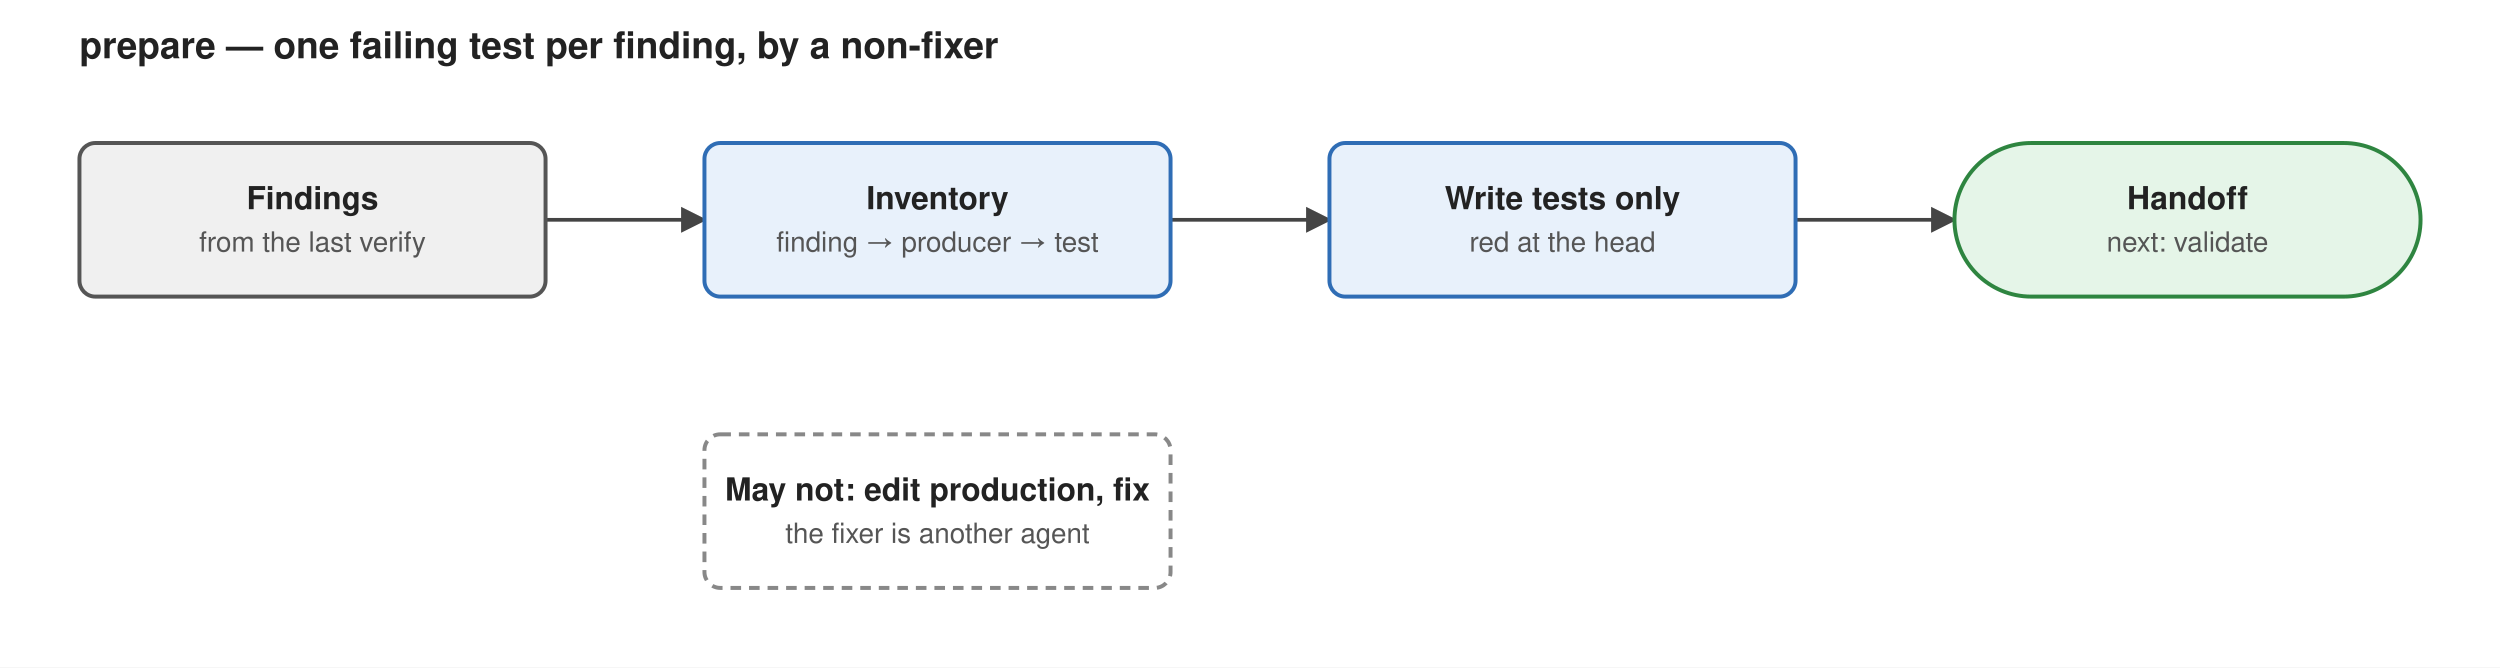
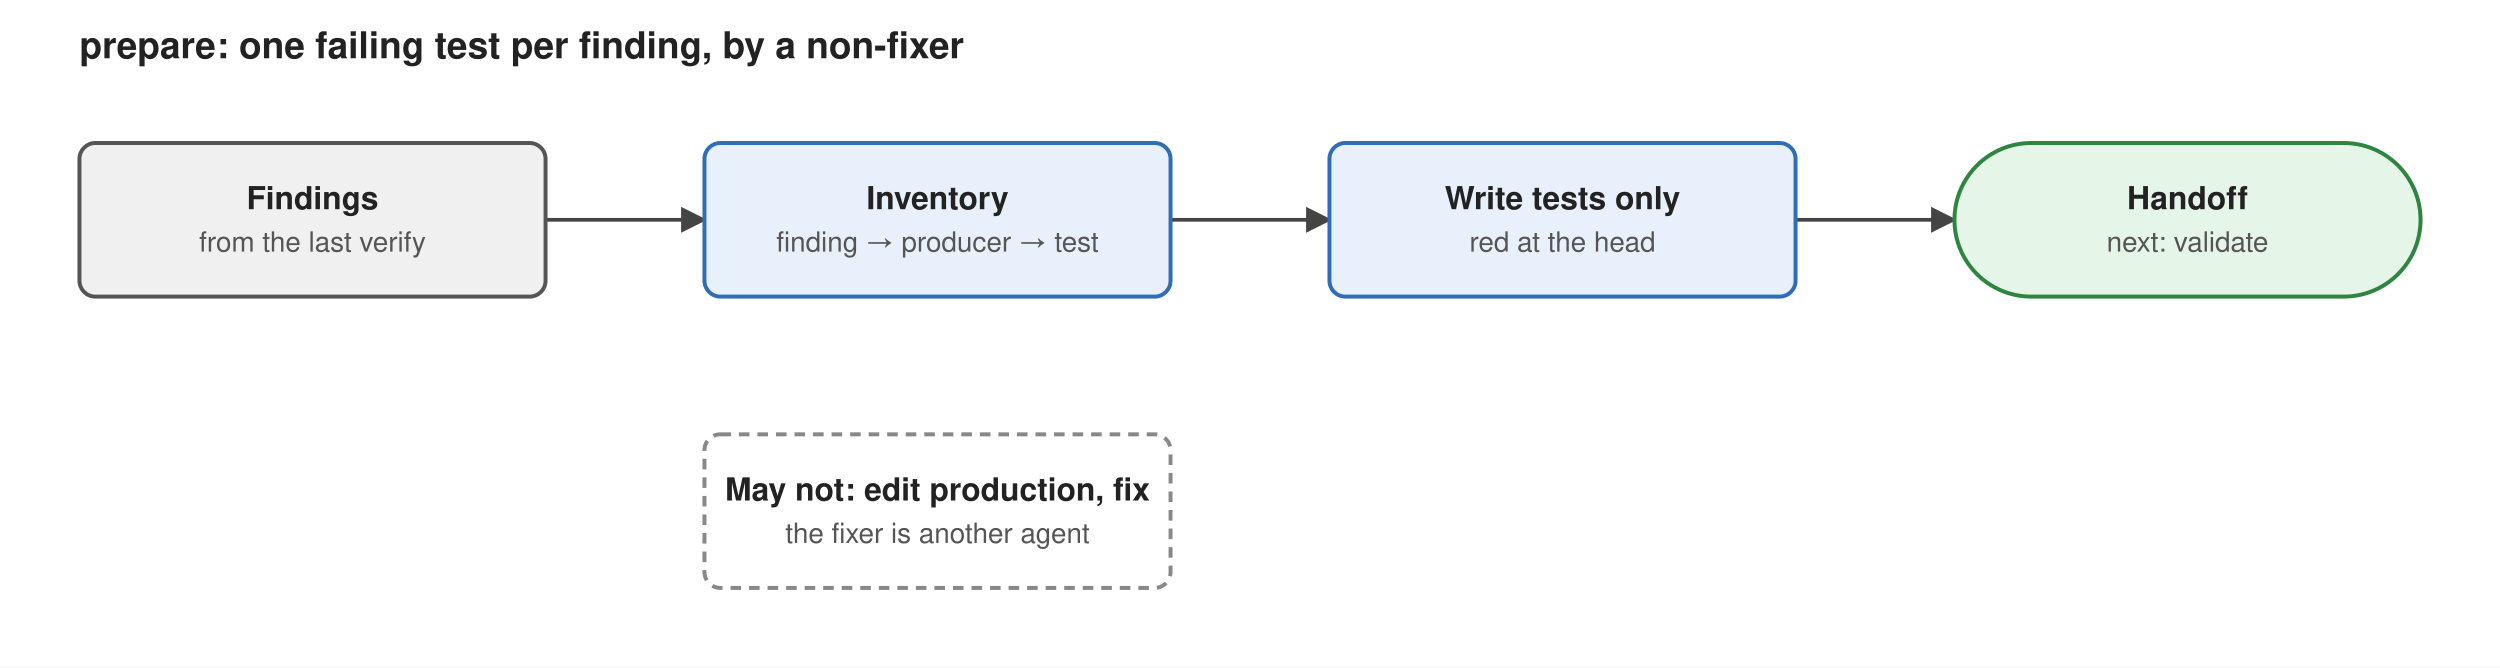
<svg xmlns="http://www.w3.org/2000/svg" viewBox="0 0 944 252" width="944" height="252" role="img" aria-labelledby="t d" font-family="Helvetica, Arial, sans-serif" font-size="12">
  <defs>
    <marker id="a" viewBox="0 0 10 10" refX="9" refY="5" markerWidth="7" markerHeight="7" orient="auto-start-reverse">
      <path d="M0 0L10 5L0 10z" fill="#444" />
    </marker>
  </defs>
  <rect width="944" height="252" fill="#ffffff" />
-   <text x="30" y="22" font-size="14" font-weight="bold" fill="#222">prepare — one failing test per finding, by a non-fixer</text>
+   <text x="30" y="22" font-size="14" font-weight="bold" fill="#222">prepare: one failing test per finding, by a non-fixer</text>
  <polyline points="206,83 266,83" fill="none" stroke="#444" stroke-width="1.4" marker-end="url(#a)" />
  <polyline points="442,83 502,83" fill="none" stroke="#444" stroke-width="1.4" marker-end="url(#a)" />
  <polyline points="678,83 738,83" fill="none" stroke="#444" stroke-width="1.4" marker-end="url(#a)" />
  <rect x="30" y="54" width="176" height="58" rx="6" fill="#f0f0f0" stroke="#555555" stroke-width="1.5" />
  <text x="118" y="79" text-anchor="middle" fill="#222" font-weight="bold">Findings</text>
  <text x="118" y="95" text-anchor="middle" fill="#555" font-size="10.5">from the last verify</text>
  <rect x="266" y="54" width="176" height="58" rx="6" fill="#e8f1fb" stroke="#2f6db5" stroke-width="1.5" />
  <text x="354" y="79" text-anchor="middle" fill="#222" font-weight="bold">Inventory</text>
  <text x="354" y="95" text-anchor="middle" fill="#555" font-size="10.5">finding → producer → test</text>
  <rect x="502" y="54" width="176" height="58" rx="6" fill="#e8f1fb" stroke="#2f6db5" stroke-width="1.5" />
  <text x="590" y="79" text-anchor="middle" fill="#222" font-weight="bold">Write tests only</text>
  <text x="590" y="95" text-anchor="middle" fill="#555" font-size="10.5">red at the head</text>
  <rect x="738" y="54" width="176" height="58" rx="29" fill="#e5f5e8" stroke="#2e8540" stroke-width="1.5" />
  <text x="826" y="79" text-anchor="middle" fill="#222" font-weight="bold">Handoff</text>
  <text x="826" y="95" text-anchor="middle" fill="#555" font-size="10.5">next: validate</text>
  <rect x="266" y="164" width="176" height="58" rx="6" fill="#ffffff" stroke="#888888" stroke-width="1.5" stroke-dasharray="4 3" />
  <text x="354" y="189" text-anchor="middle" fill="#222" font-weight="bold">May not: edit production, fix</text>
  <text x="354" y="205" text-anchor="middle" fill="#555" font-size="10.5">the fixer is another agent</text>
</svg>
